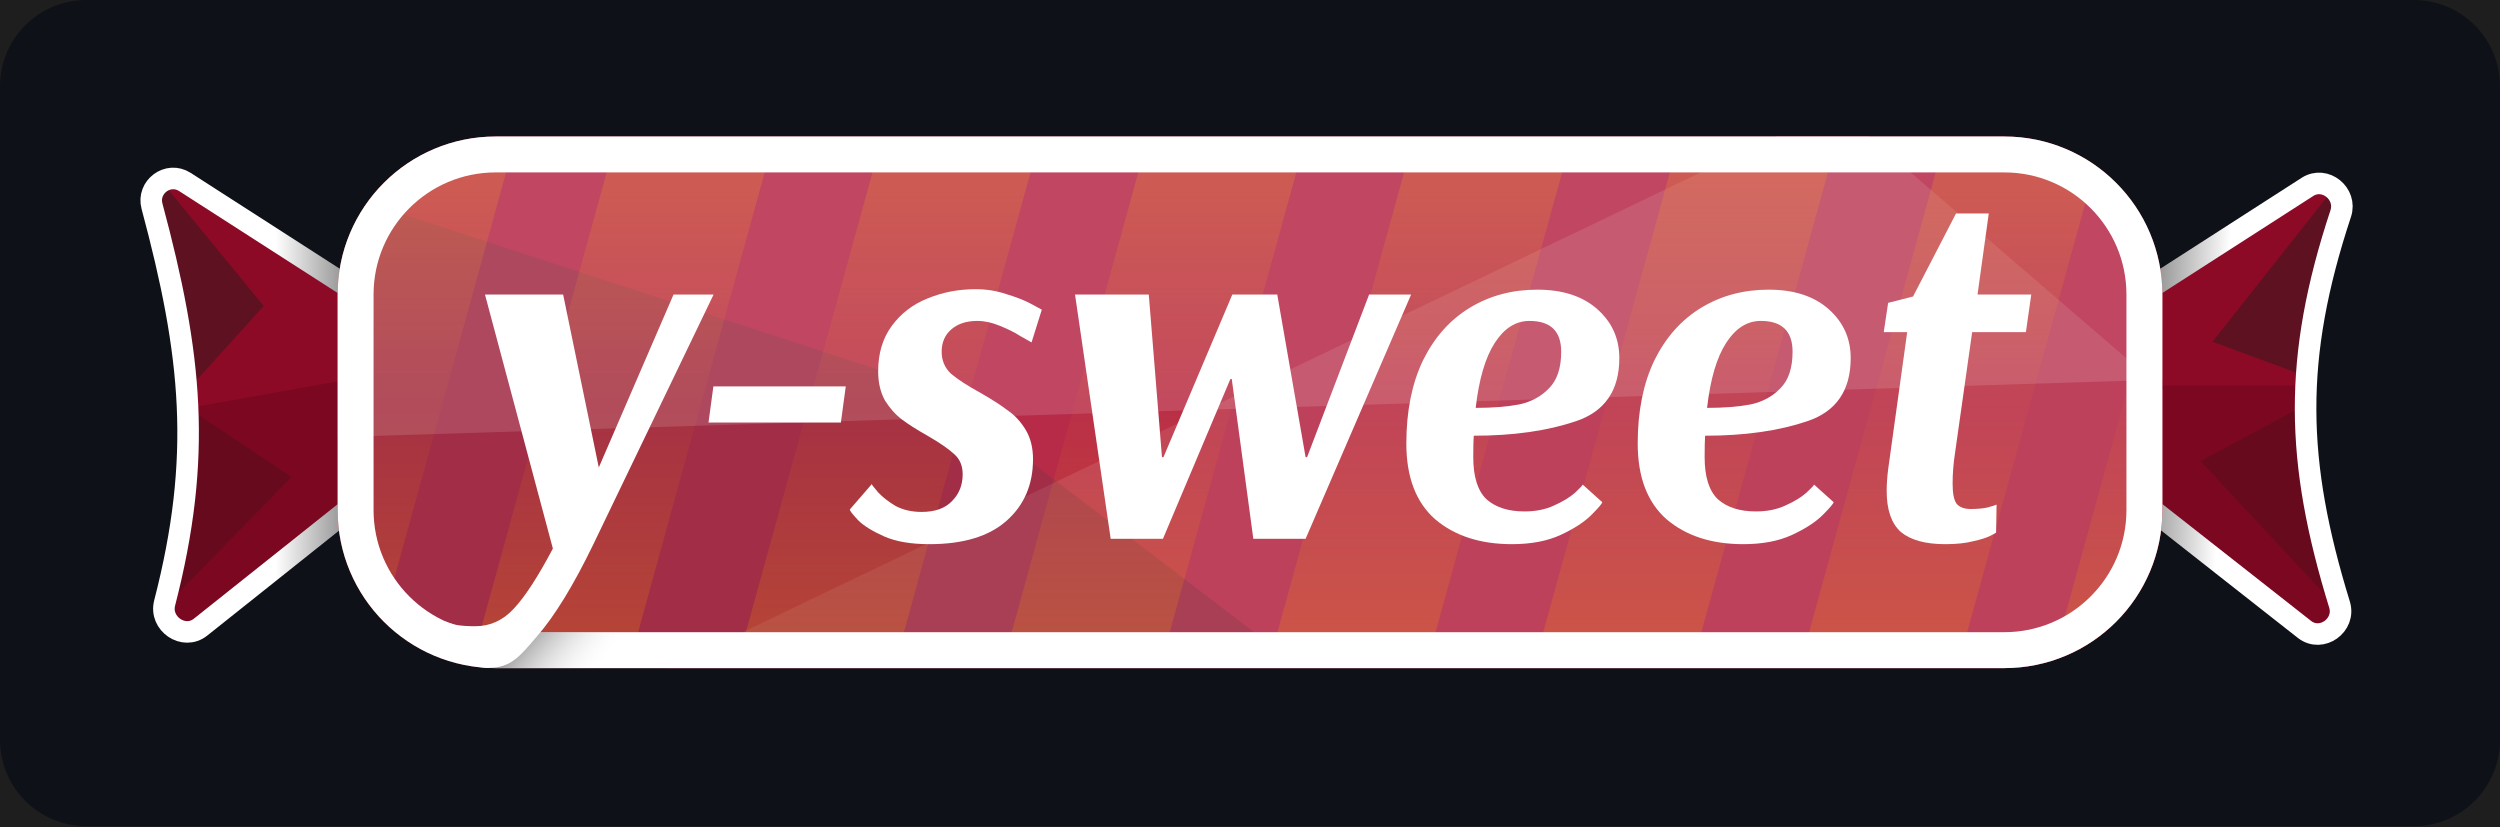
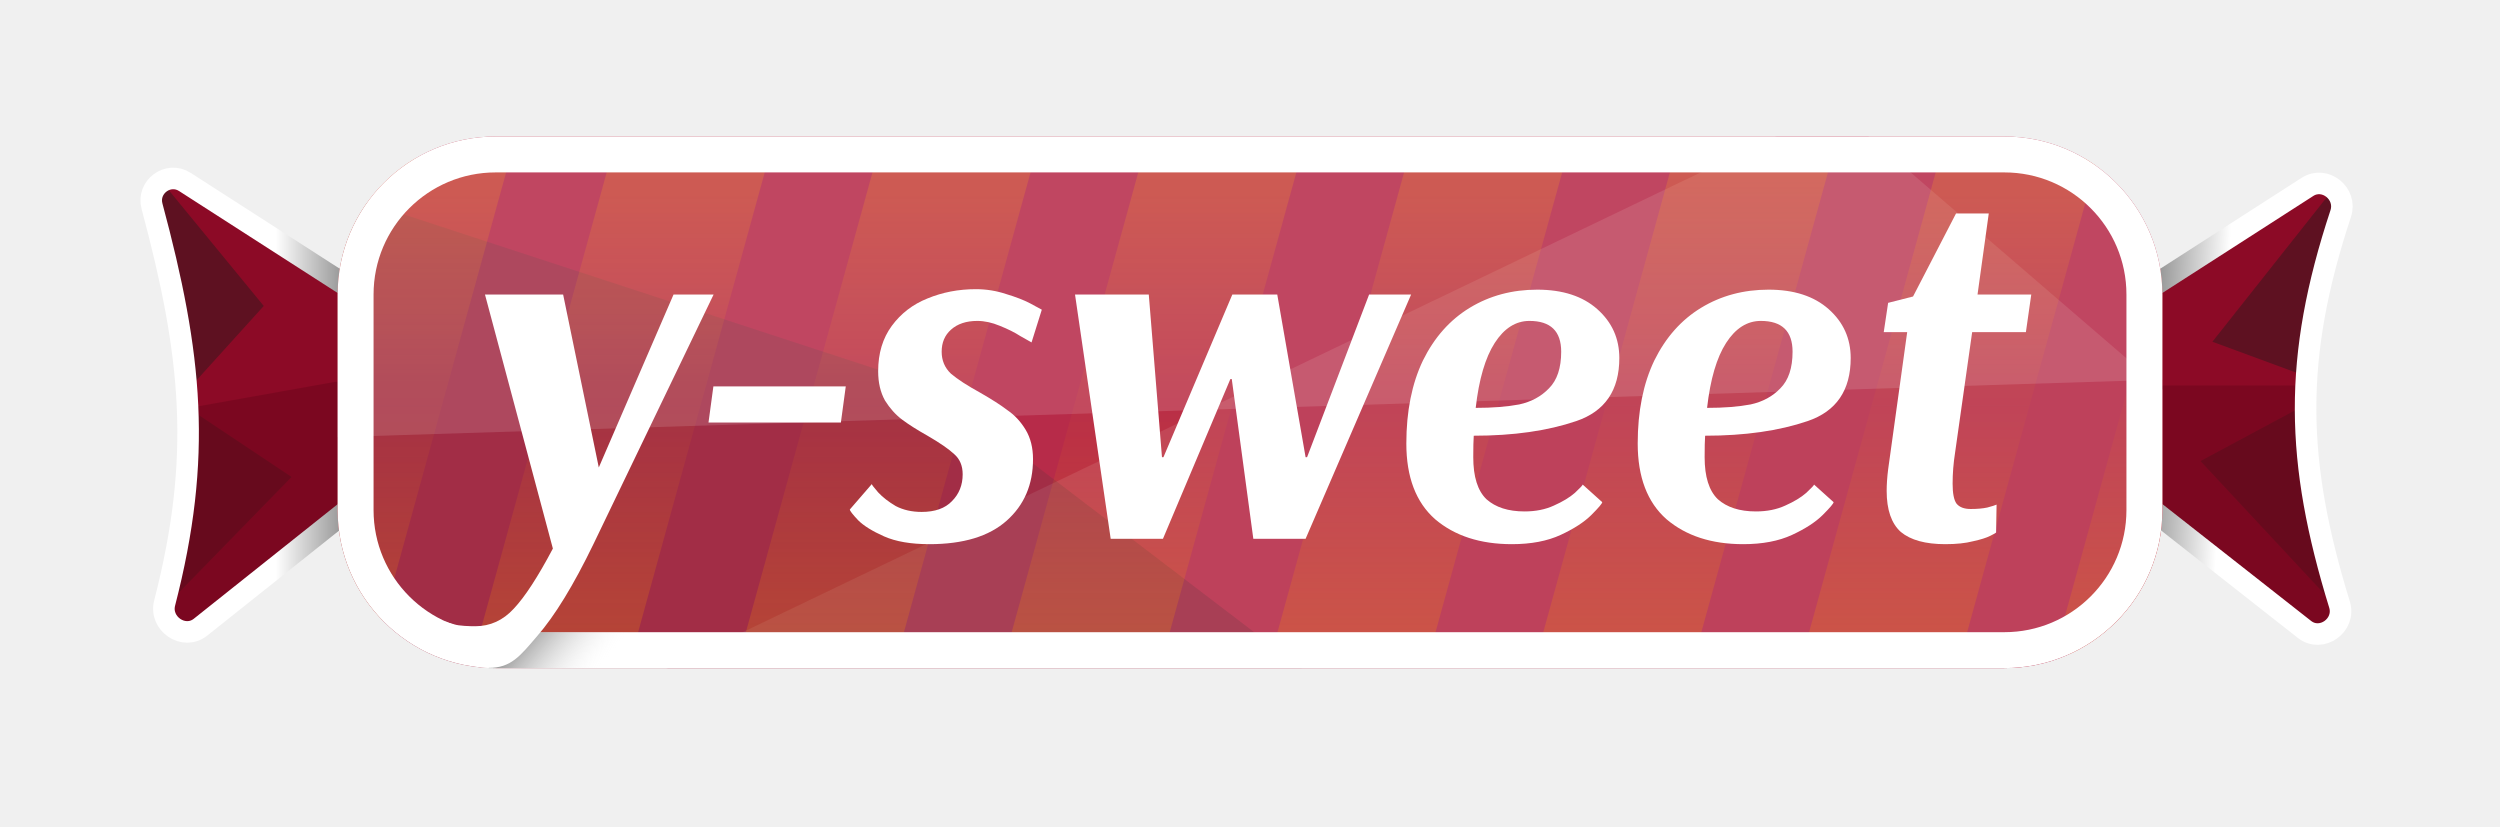
<svg xmlns="http://www.w3.org/2000/svg" width="348" height="115" viewBox="0 0 348 115" fill="none">
-   <rect width="348" height="115" fill="#1E1E1E" />
-   <rect width="921" height="772" transform="translate(-50 -318)" fill="#1E1E1E" />
-   <rect width="348" height="115" rx="12" fill="#0E1117" />
  <mask id="mask0_0_1" style="mask-type:alpha" maskUnits="userSpaceOnUse" x="298" y="25" width="28" height="64">
    <path d="M299.378 40.043L321.197 26.017C323.645 24.443 326.743 26.963 325.829 29.727C319.156 49.904 319.515 64.207 325.661 84.156C326.549 87.037 323.145 89.471 320.775 87.609L299.147 70.615C298.423 70.046 298 69.177 298 68.256V42.566C298 41.546 298.519 40.595 299.378 40.043Z" fill="#D9D9D9" />
  </mask>
  <g mask="url(#mask0_0_1)">
    <path d="M299.378 40.043L324.378 23.971C326.374 22.688 329 24.122 329 26.495V87.899C329 90.402 326.115 91.804 324.146 90.258L299.147 70.615C298.423 70.046 298 69.177 298 68.256V42.566C298 41.546 298.519 40.595 299.378 40.043Z" fill="#8C0A26" />
    <path d="M307.964 47.571L329 21V55.321L307.964 47.571Z" fill="#5E1121" />
    <path d="M306.303 64.178L329 52V88.536L306.303 64.178Z" fill="#5E1121" />
    <path d="M301 53.661H329V87.899C329 90.402 326.115 91.804 324.146 90.258L299.147 70.615C298.423 70.046 298 69.177 298 68.256V56.661C298 55.004 299.343 53.661 301 53.661Z" fill="#70061C" fill-opacity="0.56" />
  </g>
  <path d="M299.378 40.043L321.197 26.017C323.645 24.443 326.743 26.963 325.829 29.727C319.156 49.904 319.515 64.207 325.661 84.156C326.549 87.037 323.145 89.471 320.775 87.609L299.147 70.615C298.423 70.046 298 69.177 298 68.256V42.566C298 41.546 298.519 40.595 299.378 40.043Z" stroke="url(#paint0_linear_0_1)" stroke-width="3" />
  <mask id="mask1_0_1" style="mask-type:alpha" maskUnits="userSpaceOnUse" x="21" y="24" width="29" height="65">
    <path d="M48.622 40.043L25.73 25.326C23.398 23.827 20.431 26.029 21.13 28.712C26.567 49.583 27.293 64.091 21.815 84.614C21.051 87.478 24.424 89.81 26.754 87.979L48.853 70.615C49.577 70.046 50 69.177 50 68.256V42.566C50 41.546 49.481 40.595 48.622 40.043Z" fill="#D9D9D9" />
  </mask>
  <g mask="url(#mask1_0_1)">
    <path d="M48.622 40.043L23.622 23.971C21.626 22.688 19 24.122 19 26.495V87.899C19 90.402 21.885 91.805 23.854 90.258L48.853 70.615C49.577 70.046 50 69.177 50 68.256V42.566C50 41.546 49.481 40.595 48.622 40.043Z" fill="#8C0A26" />
    <path d="M36.714 42.589L19 21L26.196 54.214L36.714 42.589Z" fill="#5E1121" />
    <path d="M40.589 66.393L19 52V88.536L40.589 66.393Z" fill="#5E1121" />
    <path d="M46.473 53.183L19 58.089V87.899C19 90.402 21.885 91.805 23.854 90.258L48.853 70.615C49.577 70.046 50 69.177 50 68.256V56.137C50 54.269 48.311 52.855 46.473 53.183Z" fill="#70061C" fill-opacity="0.56" />
  </g>
  <path d="M48.622 40.043L25.73 25.326C23.398 23.827 20.44 26.027 21.159 28.704C26.731 49.45 28.172 63.583 22.918 83.939C22.174 86.819 25.586 89.155 27.913 87.302L48.869 70.615C49.584 70.046 50 69.182 50 68.268V42.566C50 41.546 49.481 40.595 48.622 40.043Z" stroke="url(#paint1_linear_0_1)" stroke-width="3" />
  <rect x="47" y="19" width="254" height="74" rx="22" fill="#B72B49" />
  <mask id="mask2_0_1" style="mask-type:alpha" maskUnits="userSpaceOnUse" x="47" y="19" width="254" height="74">
    <rect x="47" y="19" width="254" height="74" rx="22" fill="#B72B49" />
  </mask>
  <g mask="url(#mask2_0_1)">
    <path d="M255.5 15L309.5 61.5L312 112L81.5 98.5L255.5 15Z" fill="#C04761" fill-opacity="0.79" />
  </g>
  <mask id="mask3_0_1" style="mask-type:alpha" maskUnits="userSpaceOnUse" x="47" y="19" width="254" height="74">
    <rect x="47" y="19" width="254" height="74" rx="22" fill="#B72B49" />
  </mask>
  <g mask="url(#mask3_0_1)">
    <path d="M47.5 27L130 54L189 99L40 102.5L47.5 27Z" fill="#443A3C" fill-opacity="0.18" />
  </g>
  <path fill-rule="evenodd" clip-rule="evenodd" d="M57.902 22C51.38 25.818 47 32.897 47 41V71C47 76.987 49.392 82.416 53.272 86.382L71 22H57.902ZM290.098 22H270L251 91H273L291.713 23.043C291.191 22.672 290.652 22.325 290.098 22ZM300.726 37.52L286 91H288.178C295.745 87.522 301 79.874 301 71V41C301 39.816 300.906 38.654 300.726 37.52ZM107 22H85L66 91H88L107 22ZM122 22H144L125 91H103L122 22ZM181 22H159L140 91H162L181 22ZM196 22H218L199 91H177L196 22ZM255 22H233L214 91H236L255 22Z" fill="url(#paint2_linear_0_1)" fill-opacity="0.23" />
  <rect x="49.5" y="21.5" width="249" height="69" rx="19.5" stroke="white" stroke-width="5" />
  <mask id="mask4_0_1" style="mask-type:alpha" maskUnits="userSpaceOnUse" x="68" y="84" width="39" height="15">
    <rect x="68" y="84" width="39" height="15" fill="#D9D9D9" />
  </mask>
  <g mask="url(#mask4_0_1)">
    <rect x="68" y="88" width="34" height="5" fill="url(#paint3_linear_0_1)" />
  </g>
  <path d="M62 86.5C62.181 86.591 62.589 86.727 63.224 86.908C63.904 87.135 65.423 87.172 66.148 87.172C68.233 87.172 70.024 86.356 71.52 84.724C73.061 83.092 74.875 80.304 76.96 76.36L67.508 41H78.388L83.352 65.072L93.756 41H99.332L82.604 75.748C79.839 81.46 77.232 85.721 74.784 88.532C72.381 91.343 71.136 92.973 68.008 92.973C66.965 92.973 64.651 92.429 63.88 92.248C63.155 92.112 62.588 91.953 62.18 91.772C61.817 91.636 61.591 91.545 61.5 91.5L62 86.5Z" fill="white" />
  <path d="M117.051 58.816H98.623L99.303 53.784H117.731L117.051 58.816Z" fill="white" />
  <path d="M121.356 67.384C121.356 67.475 121.65 67.86 122.24 68.54C122.874 69.22 123.69 69.855 124.688 70.444C125.73 70.988 126.932 71.26 128.292 71.26C130.15 71.26 131.556 70.761 132.508 69.764C133.505 68.767 134.004 67.52 134.004 66.024C134.004 64.845 133.618 63.916 132.848 63.236C132.077 62.511 130.83 61.649 129.108 60.652C127.657 59.836 126.478 59.088 125.572 58.408C124.665 57.728 123.872 56.844 123.192 55.756C122.557 54.623 122.24 53.263 122.24 51.676C122.24 49.183 122.874 47.075 124.144 45.352C125.413 43.629 127.068 42.36 129.108 41.544C131.193 40.683 133.437 40.252 135.84 40.252C137.29 40.252 138.696 40.479 140.056 40.932C141.416 41.34 142.526 41.771 143.388 42.224C144.249 42.677 144.793 42.972 145.02 43.108L143.592 47.664C143.365 47.528 142.844 47.233 142.028 46.78C141.257 46.281 140.305 45.805 139.172 45.352C138.084 44.899 137.041 44.672 136.044 44.672C134.502 44.672 133.278 45.08 132.372 45.896C131.51 46.667 131.08 47.687 131.08 48.956C131.08 50.18 131.51 51.2 132.372 52.016C133.278 52.787 134.638 53.671 136.452 54.668C138.038 55.575 139.308 56.391 140.26 57.116C141.257 57.796 142.096 58.703 142.776 59.836C143.456 60.969 143.796 62.329 143.796 63.916C143.796 67.452 142.572 70.308 140.124 72.484C137.676 74.66 134.094 75.748 129.38 75.748C126.796 75.748 124.688 75.385 123.056 74.66C121.424 73.935 120.222 73.187 119.452 72.416C118.681 71.6 118.296 71.101 118.296 70.92L121.356 67.384Z" fill="white" />
  <path d="M196.427 41L181.739 75H174.463L171.471 52.832V52.764H171.267L161.883 75H154.607L149.643 41H159.911L161.747 63.644H161.951L171.539 41H177.795L181.739 63.644H181.943L190.579 41H196.427Z" fill="white" />
  <path d="M223.03 69.9C223.03 70.081 222.531 70.671 221.534 71.668C220.537 72.665 219.109 73.595 217.25 74.456C215.391 75.317 213.125 75.748 210.45 75.748C206.053 75.748 202.494 74.592 199.774 72.28C197.099 69.923 195.762 66.409 195.762 61.74C195.762 57.252 196.533 53.399 198.074 50.18C199.661 46.961 201.837 44.513 204.602 42.836C207.367 41.159 210.495 40.32 213.986 40.32C217.522 40.32 220.31 41.227 222.35 43.04C224.39 44.853 225.41 47.12 225.41 49.84C225.41 54.328 223.415 57.252 219.426 58.612C215.437 59.972 210.677 60.652 205.146 60.652C205.101 61.287 205.078 62.284 205.078 63.644C205.078 66.364 205.69 68.313 206.914 69.492C208.183 70.625 209.951 71.192 212.218 71.192C213.759 71.192 215.119 70.92 216.298 70.376C217.522 69.832 218.497 69.243 219.222 68.608C219.947 67.928 220.31 67.543 220.31 67.452L223.03 69.9ZM212.898 44.672C210.994 44.672 209.385 45.692 208.07 47.732C206.755 49.772 205.871 52.787 205.418 56.776C207.775 56.776 209.793 56.617 211.47 56.3C213.147 55.937 214.53 55.189 215.618 54.056C216.751 52.923 217.318 51.223 217.318 48.956C217.318 46.1 215.845 44.672 212.898 44.672Z" fill="white" />
  <path d="M255.237 69.9C255.237 70.081 254.738 70.671 253.741 71.668C252.744 72.665 251.316 73.595 249.457 74.456C247.598 75.317 245.332 75.748 242.657 75.748C238.26 75.748 234.701 74.592 231.981 72.28C229.306 69.923 227.969 66.409 227.969 61.74C227.969 57.252 228.74 53.399 230.281 50.18C231.868 46.961 234.044 44.513 236.809 42.836C239.574 41.159 242.702 40.32 246.193 40.32C249.729 40.32 252.517 41.227 254.557 43.04C256.597 44.853 257.617 47.12 257.617 49.84C257.617 54.328 255.622 57.252 251.633 58.612C247.644 59.972 242.884 60.652 237.353 60.652C237.308 61.287 237.285 62.284 237.285 63.644C237.285 66.364 237.897 68.313 239.121 69.492C240.39 70.625 242.158 71.192 244.425 71.192C245.966 71.192 247.326 70.92 248.505 70.376C249.729 69.832 250.704 69.243 251.429 68.608C252.154 67.928 252.517 67.543 252.517 67.452L255.237 69.9ZM245.105 44.672C243.201 44.672 241.592 45.692 240.277 47.732C238.962 49.772 238.078 52.787 237.625 56.776C239.982 56.776 242 56.617 243.677 56.3C245.354 55.937 246.737 55.189 247.825 54.056C248.958 52.923 249.525 51.223 249.525 48.956C249.525 46.1 248.052 44.672 245.105 44.672Z" fill="white" />
  <path d="M274.524 46.236L272.144 63.032C271.917 64.483 271.804 65.911 271.804 67.316C271.804 68.676 271.985 69.605 272.348 70.104C272.756 70.603 273.413 70.852 274.32 70.852C275.227 70.852 275.997 70.784 276.632 70.648C277.312 70.467 277.743 70.331 277.924 70.24L277.856 74.116C277.856 74.161 277.584 74.32 277.04 74.592C276.496 74.864 275.703 75.113 274.66 75.34C273.617 75.612 272.325 75.748 270.784 75.748C268.019 75.748 265.956 75.181 264.596 74.048C263.281 72.869 262.624 70.965 262.624 68.336C262.624 67.429 262.692 66.432 262.828 65.344L265.48 46.236H262.216L262.828 42.156L266.296 41.272L272.28 29.712H276.836L275.272 41H282.752L282.004 46.236H274.524Z" fill="white" />
  <path fill-rule="evenodd" clip-rule="evenodd" d="M301 52.846L47 60.839V41C47 28.85 56.85 19 69 19H279C291.15 19 301 28.85 301 41V52.846Z" fill="white" fill-opacity="0.13" />
  <defs>
    <linearGradient id="paint0_linear_0_1" x1="285.821" y1="51.446" x2="309.625" y2="52.553" gradientUnits="userSpaceOnUse">
      <stop />
      <stop offset="1" stop-color="white" />
    </linearGradient>
    <linearGradient id="paint1_linear_0_1" x1="38.375" y1="57.536" x2="61.071" y2="57.536" gradientUnits="userSpaceOnUse">
      <stop stop-color="white" />
      <stop offset="1" />
    </linearGradient>
    <linearGradient id="paint2_linear_0_1" x1="174" y1="22" x2="174" y2="91" gradientUnits="userSpaceOnUse">
      <stop stop-color="#FD9800" />
      <stop offset="0.5" stop-color="#FD9800" stop-opacity="0.16" />
      <stop offset="1" stop-color="#FD9800" />
    </linearGradient>
    <linearGradient id="paint3_linear_0_1" x1="67.5" y1="84.5" x2="81" y2="96" gradientUnits="userSpaceOnUse">
      <stop />
      <stop offset="1" stop-color="white" stop-opacity="0" />
    </linearGradient>
  </defs>
</svg>
